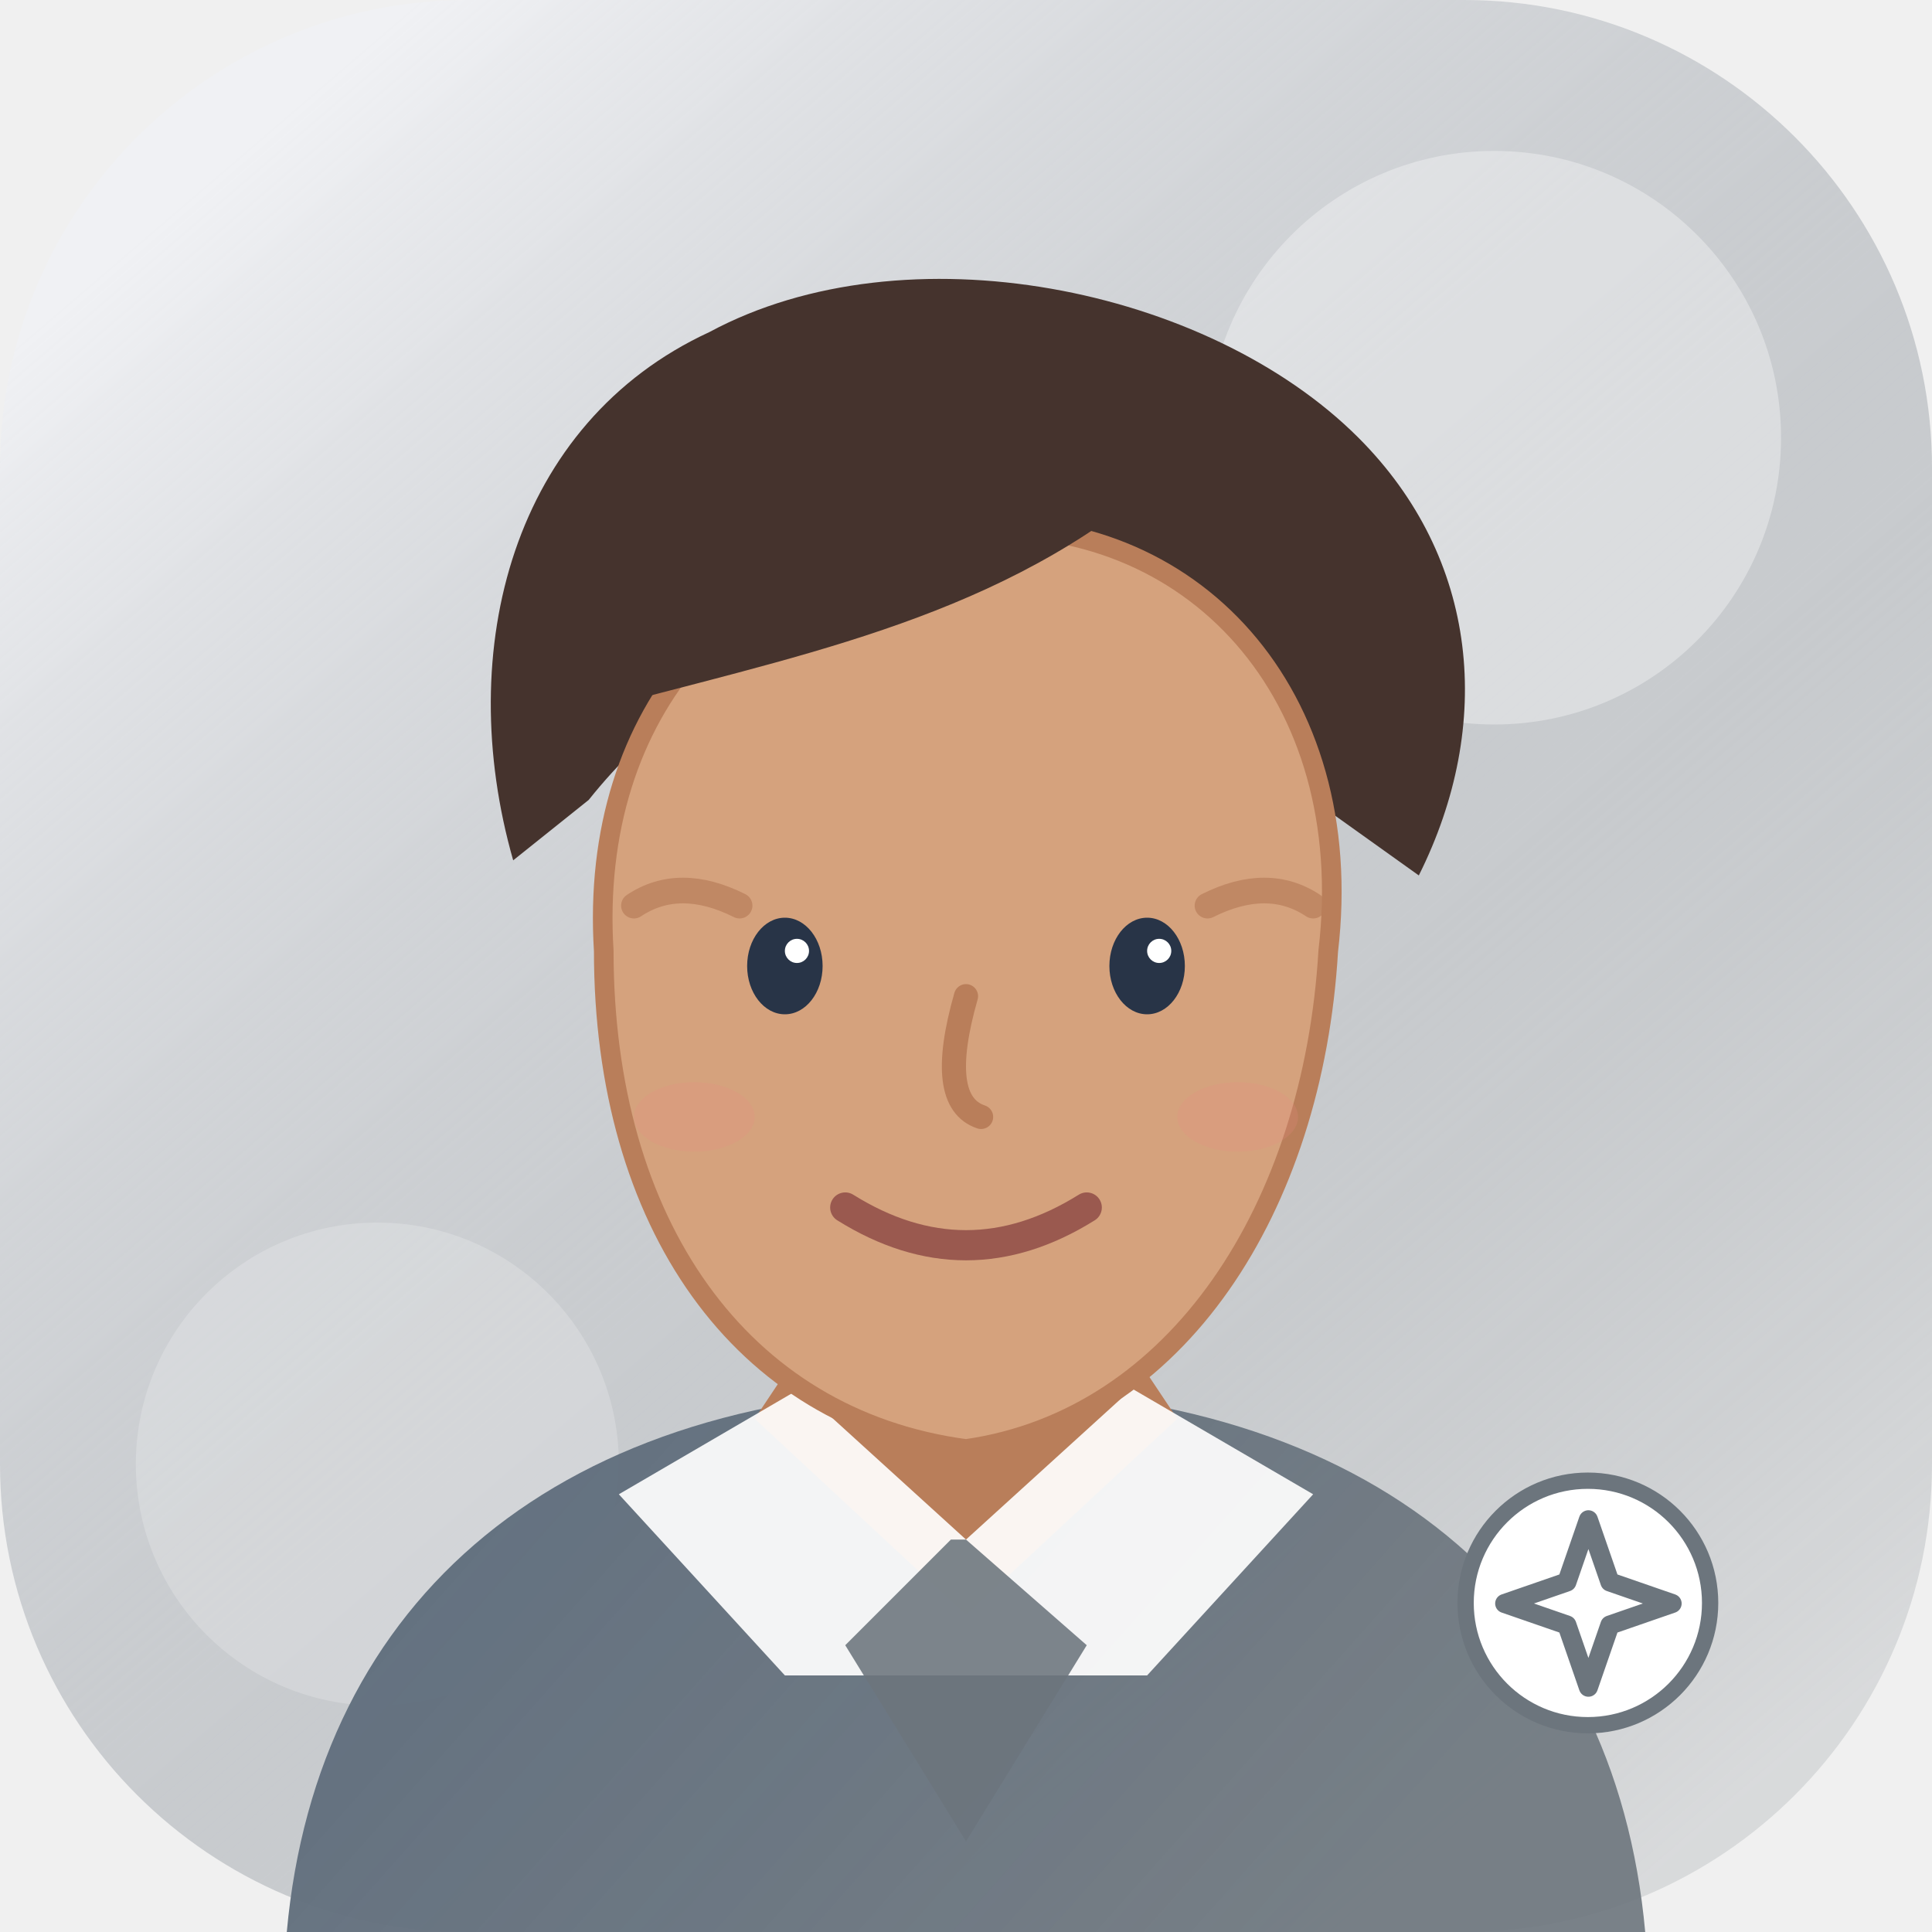
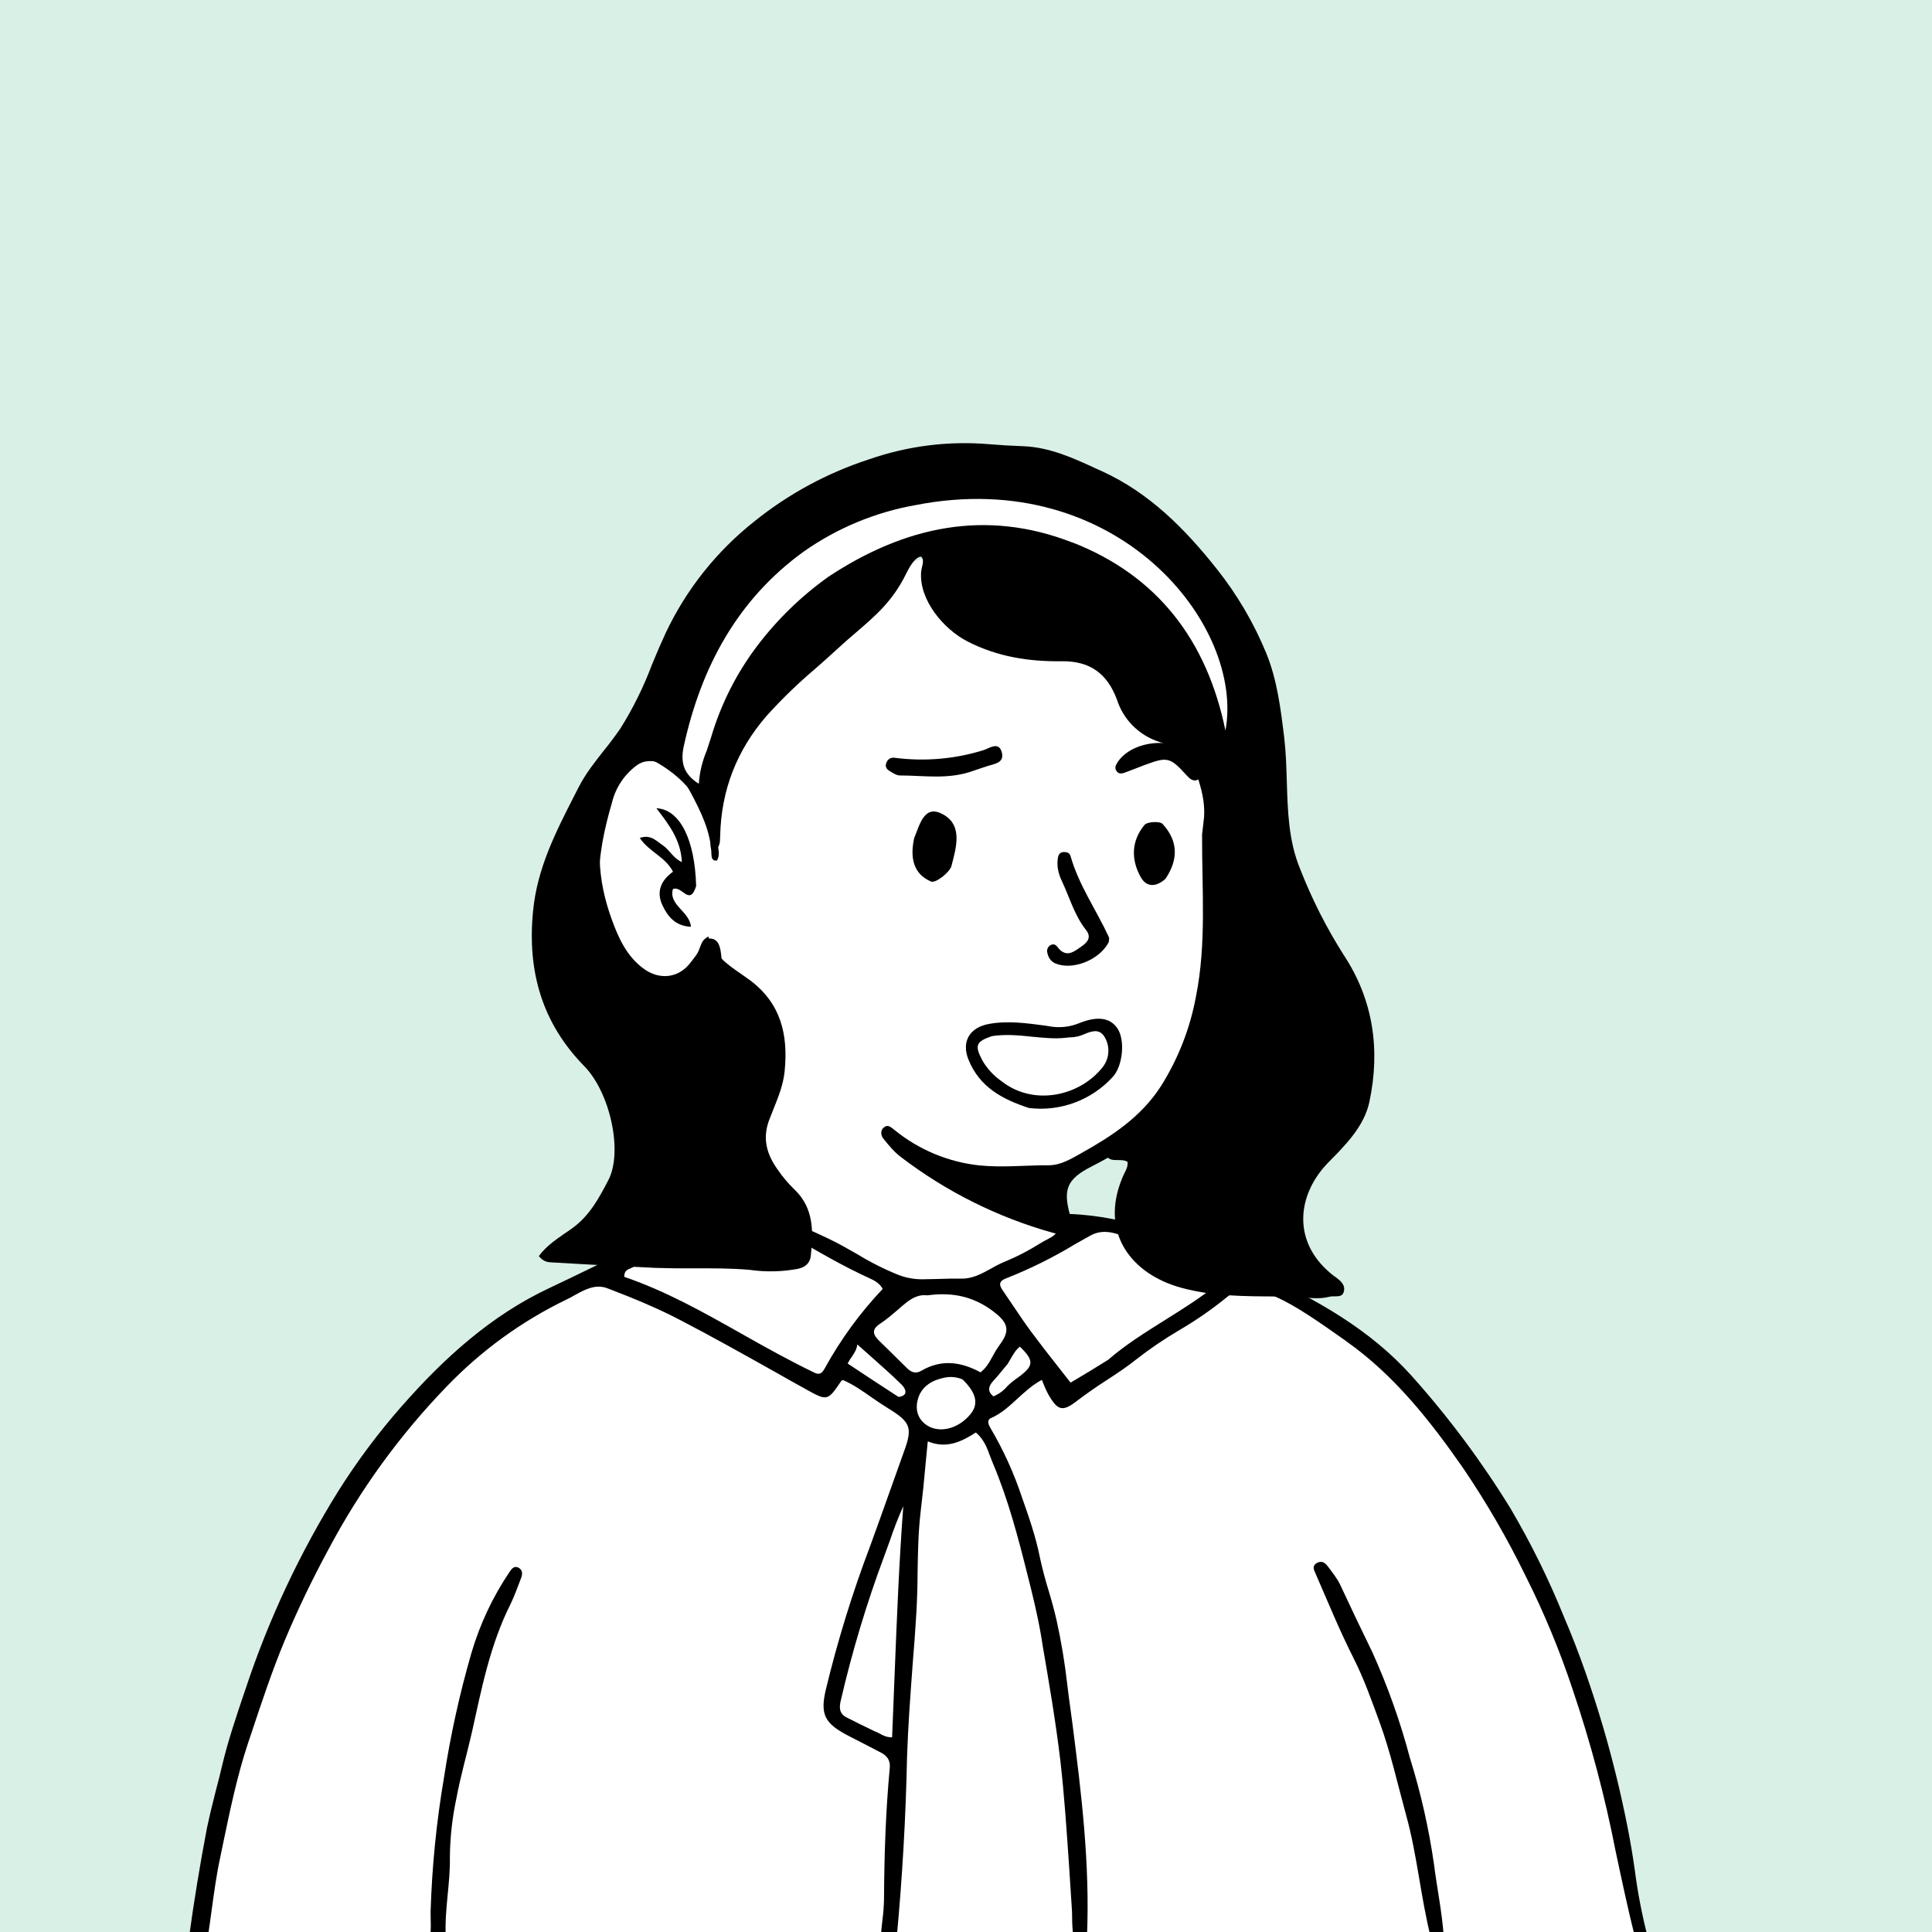
- <svg xmlns="http://www.w3.org/2000/svg" viewBox="0 0 128 128" role="img" aria-label="default">
+ <svg xmlns="http://www.w3.org/2000/svg" viewBox="0 0 1744 1744" fill="none" shape-rendering="auto" aria-hidden="true">
  <defs>
-     <linearGradient id="bg" x1="16" y1="10" x2="112" y2="122" gradientUnits="userSpaceOnUse">
-       <stop stop-color="#F0F1F4" />
-       <stop offset="1" stop-color="#6C757D" stop-opacity=".18" />
-     </linearGradient>
-     <linearGradient id="coat" x1="42" y1="86" x2="87" y2="126" gradientUnits="userSpaceOnUse">
-       <stop stop-color="#637180" />
-       <stop offset="1" stop-color="#6C757D" stop-opacity=".9" />
-     </linearGradient>
+     <g id="head-variant01-73ac7976">
+       <path d="M553 723.7c-99 297-363.7 388.6-503.6 19.8-19.3-50.7 31-69.5 66.2-91.9 24.1-15.3 36.8-28.5 35.3-42.2C144 545 114 365.6 114 365.6l-3-5.8s.7-1.6-2.2 1.2c-3 3-9.9 34.2-37 34.2-24.5 0-49.2-10.9-61-86.3C6.3 281.6 8.7 210 39 197c12.5-5.3 24-7.2 35.2-.8s-13-22 112-126C267.5 2.4 395.8-7.5 447.6 4S551 40.8 574 94.5c27.8 65-25.9 114.3-14 262.5-2.2 53.6.8 171.2-146.6 210.6-28 7.5-19.3 48.4 22.7 58.4 67 21 117 72.3 117 97.9" fill="#ffffff" />
+       <path d="M7.6 228.9c5.2-16.1 23.7-44.7 42.2-42C71.7 185 83.8 198 94 213a140 140 0 0 1 22.4 61.5c.5 3.7 1 7.6-1.2 11.3-4.5.6-4.9-3-5-5.6-.5-20.7-9.7-38.7-18.9-56.1-6.6-12.5-16.2-24.6-31.4-27.6-17.2-3.5-33 12-40.8 32.2-14.5 37.6-12 74.6 1.4 111 5.8 15.9 13.1 32.1 27.8 43.2 14.8 11.3 32.7 9.3 43.6-5.7 2.5-3.4 5.6-6.7 7-10.6 2.1-5.7 5.4-11 11.3-10.3 6.8 1 8 8.3 8.7 14C126.2 436 137 501 147 566c2.6 17.1 5.6 41.7 3.6 52.1-.7 3.7 0 7-4.5 7.8-4.9.7-7-2.1-7.7-6.5-2.3-17-3-23.6-4-49.6-1.2-34.3-9.6-68-15.3-102a604 604 0 0 1-10.9-97c-8.5 12.7-14.8 23.3-26.5 27.2a40.5 40.5 0 0 1-46.1-12.6 128 128 0 0 1-28.8-55.8c-8.4-34-9.9-67.1.9-100.6m572.7-71.5c6.5 4.4 5.7 10 3.7 15.2-21.6 55.7-17.6 113.8-15.8 171.6 2.1 66.4-14.5 126.8-58.7 177.5-15.4 17.6-35.8 29.8-56.5 40.3-21.4 11-25.9 20.1-19.2 43.6 1.3 4.7 4.4 9.6-.2 14.4s-9.8 3.1-15.4 1.7a406 406 0 0 1-137-68.3c-6-4.5-11-10.6-15.8-16.5-2.5-3-3-7.8.5-10.4 3.7-2.9 6.4.1 9.8 2.7A146 146 0 0 0 352 561c21 2.1 41.5-.2 62.3-.1 11.5 0 20.6-5.9 29.5-10.8 27.8-15.5 54.3-32.8 72.2-60.7a230 230 0 0 0 31.6-80.9c9.6-48 5.3-96.6 5.5-146.2 4.2-36.9 8.1-72.7 27.3-104.8M60.6 238.6c21 1 34.7 28 35.8 70.3-6 18.8-12.8-1-21 2.7-4 14.5 15.1 20 16.3 34-14-.6-21.1-9.3-25.9-19.8-5.5-12.2-1-22.2 9.7-29.9-6.7-13.4-21.7-18-30-30.5 10-3.5 15.1 2.9 21 6.8 5.9 4 9 11.3 17 15-.8-19.8-11.7-34-23-48.6" fill="#000000" />
+     </g>
+     <g id="clothes-variant19-73ac7976">
+       <path d="M1331.4 720.2 27.7 717S61 507.2 123.9 388c73-138.7 173.6-266 400-320.3 9-2.1 96.1 44.3 128.4 60.3 15 7.4 77.1 2.9 77.1 2.9L840.2 76s130.4 42 196.6 79.3c84.2 47.3 179.2 187 223 296 46.6 115.8 71.6 269 71.6 269" fill="#ffffff" />
+       <path fill-rule="evenodd" clip-rule="evenodd" d="M1307.6 642.6c5.5 26 11 51.8 17.5 77.6 4.6 0 8.1 0 11.3-.9a485 485 0 0 1-11.7-60.7q-2.8-19.7-6.6-39a1045 1045 0 0 0-22-90c-10-33.6-21.4-67-35.3-99.3a735 735 0 0 0-48.2-97.8 835 835 0 0 0-89.3-119.8c-37.6-41.9-85.4-68.5-134.7-91.4a816 816 0 0 0-105.3-42.7c-25.6-7.8-52-12.4-79-12.2-6 0-9.3 3.6-5.5 7.6 8.2 8.6 2.4 11.8-3.3 14.9a102 102 0 0 0-8.9 5 203 203 0 0 1-28.7 14.9q-7 2.8-13.7 6.7c-8.6 4.8-17.3 9.6-27.3 9.4q-10.5-.1-20.8.3l-14.7.3q-10.9 0-21-3.8a248 248 0 0 1-37.6-18.9c-8.8-5-17.6-10.1-26.8-14.4L584.4 83A298 298 0 0 1 530 53.8c-5.2-3.8-10.2-1.8-14.4.8-14.5 9-30.4 14.6-46.3 20.2-14 5-28 9.9-41 17-27.3 15-55.6 28.4-83.8 41.8-52.5 24.7-94.7 63.1-132.8 106.4q-31.5 35.8-57 76.2a833 833 0 0 0-84 179l-1.2 3.5c-7.3 21.7-14.7 43.4-20 65.8Q47 575.3 44.1 586q-4.6 17.6-8.4 35.4-9.4 49.4-16.2 99c6.3 0 11.6 0 17.1-1.1q1.9-12.6 3.5-24.7c2.2-15.9 4.3-31.5 7.6-46.8l2.6-12.6c6.4-30.6 12.7-61.2 22.6-91l2.7-8c9.5-28.6 19-57.3 30.6-85.1a922 922 0 0 1 39.1-81.4 648 648 0 0 1 107-147.5 379 379 0 0 1 108.2-78.5q3.5-1.6 7-3.7c9.2-5.1 19-10.6 30-6.3 22.5 8.6 45 17.8 66.3 29 28.8 15 57.1 30.9 85.5 46.8q13.2 7.6 26.4 14.8l.5.3c19.8 11 19.8 11 32.4-7.6l.8-.3.5-.3c9.4 4.1 17.8 10 26.2 15.9q7.1 5 14.5 9.6c20.4 12.5 22.3 17.5 14.6 38.6l-13.2 37q-8.7 24.6-17.6 49a1076 1076 0 0 0-40 129.7c-5.2 22.2-.8 30.2 19.7 41l14.6 7.5 15.8 8.2c5.3 2.8 8.3 7 7.7 13.5-3.7 39.4-5 79-5.2 118.6q-.2 9.3-1.4 18.6-1.1 8.4-1.5 16.7h14.3a2249 2249 0 0 0 9.4-164.2c.9-27.5 3-55 5-82.5q2-23.6 3.4-47.2 1-18 1.1-36.2c.3-18.2.6-36.3 2.7-54.4q2.6-21.4 4.5-43.5l2-20.5c17 7 30.4.3 43.4-8 7.2 6 10.2 14 13 21.8l2.5 6.3c13.6 32.2 22.5 66 31 99.9 4.6 18 9 36 12.2 54.4l1.3 7.8v.4c6 34.9 12 69.8 16.2 105 3.7 32 5.8 64.3 8 96.5l2.3 35.5q.4 5 .4 10.3 0 8.4 1.1 17.5c4.9 1.1 8.4 1.1 12.3 0 2.8-65.7-5-129.4-13.2-193.1l-1.7-12.6q-1.5-10.7-2.8-21.5a563 563 0 0 0-9.8-59q-3.1-13.2-7.1-26.4-4.6-14.8-7.9-30c-3.7-18.8-10-36.7-16.3-54.6a323 323 0 0 0-28.3-62.2c-1.8-3-3.6-7.1.4-9 9.3-4 16.6-10.8 24-17.6 6.8-6.2 13.6-12.5 22-16.9l1.8 4.5q1.8 4.6 4 8.6c8.6 15 13 16 26.6 5.3q12.4-9.3 25.4-17.7c9.5-6.2 19-12.4 27.8-19.5a358 358 0 0 1 38.3-26 337 337 0 0 0 42.4-29.3c24-20.5 62 6.4 107.8 38.7l.6.5c43.4 30.6 76 72 106 115.2A792 792 0 0 1 1226 393q25.1 49.9 42.6 102.7a1129 1129 0 0 1 39 147m-714-437c-2.2 4-4.2 6.3-8.8 4.4-22.7-10.9-44.4-23-66-35.2-34.7-19.6-69-38.9-106.3-51.6 0-5.1 2.4-6.2 4.5-7.2l.4-.1q19.7-9 38.1-20.5a42 42 0 0 1 22.9-6.9c20 0 40-.3 58-11 4.8-2.7 9.6-1.3 14.5 1.5l15.8 9.2c22 13 44.2 25.8 67.5 36.4 4.5 2 9 4.6 11.6 9.5a348 348 0 0 0-52.2 71.5m255.7-7.5c16-13.9 34-25 51.8-36.2 16-10 32-20 46.4-31.8-1.4-4.2-3.8-6-6.2-7.6l-1.3-1c-16.7-12.8-36.1-19.8-55.5-26.9q-9.8-3.5-19.4-7.3c-9.2-3.7-20.4-7.7-31.9-1.3l-13.9 7.8a409 409 0 0 1-61.7 30.6c-6.6 2.4-7.4 5.6-3.2 11.4l11.4 16.8a499 499 0 0 0 13.6 19.6q12.4 16.6 25.2 32.7l10.8 13.8a1343 1343 0 0 0 33.9-20.6m-181.9-51.9c5.5-4.2 11.5-7.3 18.8-6.3 24.4-3.4 44 2 61.5 16.1 12 9.7 12.7 16.6 3.4 29a81 81 0 0 0-5.8 9.4c-3 5.6-6 11-11.2 15-17.7-9.6-35.3-12-53.3-1.5-5.4 3.2-9.4 1.4-13.5-2.7l-16.6-16.4-7.8-7.6c-5.9-5.7-7.7-10.5 1-16 5.3-3.5 10-7.6 15-11.8q4.1-3.7 8.5-7.2m-24.3 389.3c3 1.7 6.3 3.4 11.2 3.4l2.3-57.7c2-50.4 4-100.7 7.8-151a332 332 0 0 0-12 30.8l-5.4 14.8a1051 1051 0 0 0-39 129.7c-1.6 6.5-1.4 12 5 15.3 7.9 4 15.8 8 25.5 12.6q2.3.8 4.6 2.1m58.5-321.3a27 27 0 0 1 16.3 1.6c13 12.7 14.7 22.7 6.6 32-11.1 13-28.1 16.9-39.4 9-8.6-6.1-10-15.4-7.3-24 3.4-11 13-16.5 23.8-18.6m-41.5 17.4c10.3-1.3 5.3-8.7 2.8-11.1-9-8.8-18.3-17.1-28.4-26l-11.6-10.3c-.6 4.8-2.9 8-5 11.2a37 37 0 0 0-3.7 6l.2.2c15 10 29.7 19.6 45.7 30m94.5-25 4-4.8 2.7-4.6c2.6-4.5 4.8-8.3 8.4-11 12.5 12.3 12.5 16.8.5 26.2l-3.7 2.7q-4.3 3-8.1 6.7a32 32 0 0 1-12.7 9.3c-5.3-4.4-4.7-8.8-.3-13.7q4.8-5.2 9.2-10.8" fill="#000000" />
+       <path d="M1140.7 720.2c-9.3-36.8-12.3-74.6-22.4-111-7.7-28-14-56.7-24-84-7.1-19.3-14-39-23.4-57.6-12.7-25-23.3-51.2-34.6-77-1.3-2.9-3-6.3 1.2-8.9 4.5-2.6 7.6-.4 10 2.8 4 5.4 8.5 10.8 11.3 16.8q14.2 30.5 28.9 60.6a612 612 0 0 1 34 95.6 617 617 0 0 1 21.8 96.4c2.7 21.4 7.2 42.7 8.8 65.3-3.4 1-7 1-11.6 1m-903.7 0c1.5-7.9.6-16 .7-24a883 883 0 0 1 12.2-121.6q8.7-56.6 24.6-111.6a264 264 0 0 1 34.5-73.4c2-3 4.3-5.8 8.2-3.7 3.5 2 3.6 5.5 2.3 9-3.2 8-5.8 16-9.6 23.7-18.5 36.7-26.2 76.5-35 116.2-4.5 19.7-10.2 39.2-13.9 59.2a265 265 0 0 0-5.9 53c.5 24-5 47.4-3.7 72.2-4.5 1-8.8 1-14.3 1" fill="#000000" />
+     </g>
+     <g id="hair-variant08-73ac7976">
+       <path d="M853.5 450c-23.5-8.4-18.4-30.2-55.7-80.8-37.2-50.5-99.5-83.5-144.9-95.4s-71.6-16-104.6.5S448.3 334 426.7 375s-38.6 57.4-44.3 87.6c-5.7 30-.7 48.2-18.8 30-18-18-33.5-17-26.1-56.2s91.5-225 270.5-225c105.6 0 207.5 86.3 228 131.2 20.4 45 17.5 107.4 17.5 107.4" fill="#ffffff" />
+       <path fill-rule="evenodd" clip-rule="evenodd" d="M887.2 948.4h8q7.8 0 15.1.8c8.2.8 16 1.5 24-.6q2.1-.4 4.6-.3c3.7 0 7.4 0 8.3-4.8 1.2-6-3.5-9.5-8.1-13h-.2c-39.6-29.8-34.5-74-5.6-103.3 15.6-15.7 32.2-32.7 36.8-54.3 10-46.7 3.8-92.1-23.3-133a449 449 0 0 1-39.1-77.2c-10.5-25.3-11.3-52.1-12.1-79-.4-13.1-.8-26.3-2.3-39.4-3.2-26.2-6.4-52.6-16.4-76.9a314 314 0 0 0-44.5-75.7c-28.8-36.3-60.8-68.6-103.4-88.1l-5.1-2.3c-21-9.7-42.1-19.4-66-20.4l-2.4-.1q-14.1-.5-28.2-1.7a262 262 0 0 0-109 13.7 325 325 0 0 0-103.4 56 282 282 0 0 0-80 100.7q-6.5 14.1-12.4 28.6a321 321 0 0 1-28.4 57.5 330 330 0 0 1-15 20c-8.3 10.5-16.5 21-22.5 32.6l-4.4 8.6c-16.7 32.7-33.3 65.2-37 103.7-5.4 54.5 8.2 101.1 46 139.8 23.7 24 35.2 77.6 22 103-8.4 16.1-16.7 31.8-32.2 43.2q-3.7 2.7-7.5 5.2c-8.4 5.9-17 11.8-23.1 20.3 3.3 4 6.6 5.4 10.7 5.6l35 2 59.2 3q17.7.6 35.5.4c16.7 0 33.4-.1 50 1.4a134 134 0 0 0 43.3-.9q10.7-2.3 11.8-11.6c2.3-21.8 3-43.4-15.1-60.4a114 114 0 0 1-14.8-17.6c-9.5-13.3-14-27.3-7.9-44.2l4.4-11.2c4.3-10.7 8.6-21.4 9.8-33.5 3.3-33.2-3.5-61.4-31.6-82.3l-7.8-5.5c-12.6-8.7-25-17.3-29.4-33.7-5.5 2.7-6.6 6.6-7.5 10.2a38 38 0 0 1-32.3 30.4c-15.8 2.4-28.9-10.5-36.9-21-14.6-19-21.3-43-22-67.7-.6-25 4.7-49 11.6-72.7a59 59 0 0 1 23.2-34.3c5.9-3.8 11.6-5.4 17.9-1.7 27.4 16 44.6 38.8 48 71v2.5c0 2.9-.2 5.8 3.8 7l.3-.5c4.2-6 4.3-6.3 4.5-14.5q1.5-61.4 42-108a459 459 0 0 1 43.9-42.5q9.5-8.3 19-17 9-8.3 17.3-15.3c18.2-15.6 33.8-29 45.8-53.7 1.6-3.2 7.4-15 13.4-15.1 2.5 2 1.6 6.2.7 9.8q-.5 2.1-.7 3.8c-2 25 19.6 51.5 42 63 27 13.8 55.3 18.2 85 17.8 25.5-.3 41 11.2 49.7 34.5a59 59 0 0 0 38 38.2l1.7.6c11.8 4 25.7 8.6 29.8 21.2l1.4 4.2c3.8 11.3 7.6 23 7.9 35.3l1.4 69.2 1 46.7q2.4 106.9-77.2 178.3a29 29 0 0 1-5.6 3.5c-5 2.7-10 5.4-8.5 12.3 1.4 6.3 6.1 6.3 11 6.3 3.1 0 6.3 0 8.7 1.6.5 4-1.2 7.3-3 10.6l-1.6 3.6c-21 50.3 8.6 87.4 53.3 99.5 28.3 7.7 57.1 7.7 86.7 7.8M701.7 267.7c-78.4-30.5-151.5-14.2-220 31.1a298 298 0 0 0-64 62.1 258 258 0 0 0-41.7 82.4l-4 12.3a94 94 0 0 0-7.2 30c-13.4-8.5-16.9-18.7-13.5-34.2C367 380 399.8 319.2 459.5 276a252 252 0 0 1 101.2-42c182-35.5 297 108.4 279.5 203.6-16.6-81-61-139.9-138.5-170" fill="#000000" />
+     </g>
+     <g id="mouth-variant25-73ac7976">
+       <path d="M104.4 63.4c-14.7 4.9-15.7 8.4-8.6 22a59 59 0 0 0 17 18.4c29.7 23.5 71.7 13.1 91.8-12.8 6.2-8 6.6-19.1 1-27.6-5.4-8.1-13.8-3.4-20.8-.7-4.5 1.8-9.1 1.5-13.7 2-21.7 2.6-43-5-66.7-1.3" fill="#ffffff" />
+       <path fill-rule="evenodd" clip-rule="evenodd" d="M83.3 84.7c10 24.5 30.3 35.6 54.6 43.5a88 88 0 0 0 75.5-28c9.3-9.9 11.5-33.9 4-44.3q-9.9-14-34-4.4a48 48 0 0 1-24.8 3.3l-6.2-1c-16.8-2.2-33.5-4.6-50.7-1.5-17.4 3.2-25.1 15.9-18.4 32.4m12.5.6c-7.1-13.5-6-17 8.6-22 12.5-1.9 24.4-.7 36 .5 10.3 1 20.4 2.1 30.7 1q2-.3 4.1-.4a30 30 0 0 0 11.9-2.6c6.5-2.7 13.7-5.7 18.6 1.6a24 24 0 0 1-1.1 27.6c-20.1 26-62.1 36.3-91.8 12.8a59 59 0 0 1-17-18.5" fill="#000000" />
+     </g>
+     <g id="nose-variant13-73ac7976">
+       <path d="M99.8 181.6c-8.7 16.5-33.4 25.7-48.5 18.9-4.3-2-6.2-5.8-7-10a6 6 0 0 1 3.3-6.5c4.6-2 5.8 2.3 8.6 4.8 7 6 13 .7 19-3.4 5.8-4 9.1-8.5 4.3-14.7-10.5-13.1-14.8-29.2-21.8-44-3.1-6.5-5-13.5-3.8-21 .5-3.3 1.9-5.5 5.6-5.6 2.8 0 5 .8 5.9 3.8 7.5 26.3 23.3 48.6 34.6 73.1.5 1 0 2.5-.2 4.6" fill="#000000" />
+     </g>
+     <g id="eyes-variant05-73ac7976">
+       <path d="M20 24c5-12 8.8-29.4 24-22.5C64.7 11 58 32.2 53.7 49 52 55.2 39.2 64.8 35.4 63.2 19.1 56.4 16.2 41.5 20 24m226.8 36.8c-8.6 7.5-17 7.6-22.2-1.5-9-16-8.6-32.8 3.3-47.2 2.5-3 13.8-3.6 16.3-1q20.8 22.7 2.6 49.7" fill="#000000" />
+     </g>
+     <g id="eyebrows-variant10-73ac7976">
+       <path d="M103.9 38.7C81.4 47 59.2 43 37.3 43c-3 0-6.3-2.2-9.2-4-2.7-1.5-4.4-4-3-7.4q2.1-5.4 8-4.5a188 188 0 0 0 79.9-7c5-1.6 13.3-8 16.2 1.6 3 10.2-6.8 10.8-13.4 13zm155.6-5.6c-7.2 2.7-13.5 5.3-19.9 7.6-2.4.8-5.1.9-6.8-1.8-1.6-2.4-1-4.4.5-7 13.4-22 56.2-24.9 71-4.4q2.8 3.6 4.2 7.8c1.3 4.1 2.4 9.2-2.2 11.5-4.3 2.2-7.7-1.1-10.7-4.5-14-15.5-17-16.3-36-9.2" fill="#000000" />
+     </g>
+     <clipPath id="clip-73ac7976">
+       <rect width="1744" height="1744" rx="0" ry="0" />
+     </clipPath>
  </defs>
-   <rect width="128" height="128" rx="31" fill="url(#bg)" />
-   <circle cx="99" cy="29" r="19" fill="#fff" opacity=".34" />
-   <circle cx="25" cy="97" r="16" fill="#fff" opacity=".2" />
-   <path d="M19 128c2-22 18-36 45-36s43 14 45 36z" fill="url(#coat)" />
-   <path d="M50 94l14 13 14-13-4-6H54z" fill="#B97E5A" />
-   <path d="M53 92l11 10 11-10 12 7-11 12H52l-11-12z" fill="#fff" opacity=".92" />
-   <path d="M63 102l-7 7 8 13 8-13-8-7z" fill="#6C757D" opacity=".88" />
-   <path d="M34 57C30 43 34 28 47 22c13-7 33-3 43 7 8 8 9 19 4 29l-7-5c-5-10-11-14-20-15-11 4-20 5-28 15z" fill="#45332D" />
-   <path d="M64 35C79 34 90 46 88 63 87 80 78 94 64 96 49 94 40 81 40 63 39 47 49 36 64 35z" fill="#D5A27D" stroke="#B97E5A" stroke-width="1.3" />
-   <path d="M42 60q3-2 7 0m31 0q4-2 7 0" fill="none" stroke="#B97E5A" stroke-width="1.7" stroke-linecap="round" opacity=".72" />
-   <ellipse cx="52" cy="64" rx="2.5" ry="3.2" fill="#283447" />
-   <ellipse cx="76" cy="64" rx="2.5" ry="3.2" fill="#283447" />
-   <circle cx="52.8" cy="63" r=".8" fill="#fff" />
-   <circle cx="76.8" cy="63" r=".8" fill="#fff" />
-   <path d="M64 66q-2 7 1 8" fill="none" stroke="#B97E5A" stroke-width="1.6" stroke-linecap="round" />
-   <path d="M56 80q8 5 16 0" fill="none" stroke="#9A594F" stroke-width="2" stroke-linecap="round" />
-   <ellipse cx="46" cy="74" rx="4" ry="2.3" fill="#E98783" opacity=".2" />
-   <ellipse cx="82" cy="74" rx="4" ry="2.3" fill="#E98783" opacity=".2" />
-   <path d="M36 48c7-15 19-20 32-19 10 1 18 6 23 14-9-3-14-6-17-9-11 8-24 10-38 14z" fill="#45332D" />
-   <g transform="translate(98 99) scale(.9)" fill="none" stroke="#6C757D" stroke-width="1.6" stroke-linecap="round" stroke-linejoin="round">
-     <circle cx="8" cy="8" r="9" fill="#fff" stroke-width="1.2" />
-     <g transform="translate(1 1) scale(.88)">
-       <path d="M8 1l1.8 5.2L15 8l-5.2 1.8L8 15l-1.8-5.2L1 8l5.2-1.8z" />
-     </g>
+   <g clip-path="url(#clip-73ac7976)">
+     <rect width="1744" height="1744" fill="#d9f0e7" />
+     <use transform="translate(532 491)" href="#head-variant01-73ac7976" />
+     <use transform="translate(151 1029.3)" href="#clothes-variant19-73ac7976" />
+     <use transform="translate(266 221.9)" href="#hair-variant08-73ac7976" />
+     <use transform="translate(791 872)" href="#mouth-variant25-73ac7976" />
+     <use transform="translate(901 669)" href="#nose-variant13-73ac7976" />
+     <use transform="translate(805.2 732.6)" href="#eyes-variant05-73ac7976" />
+     <use transform="translate(775 657)" href="#eyebrows-variant10-73ac7976" />
  </g>
</svg>
